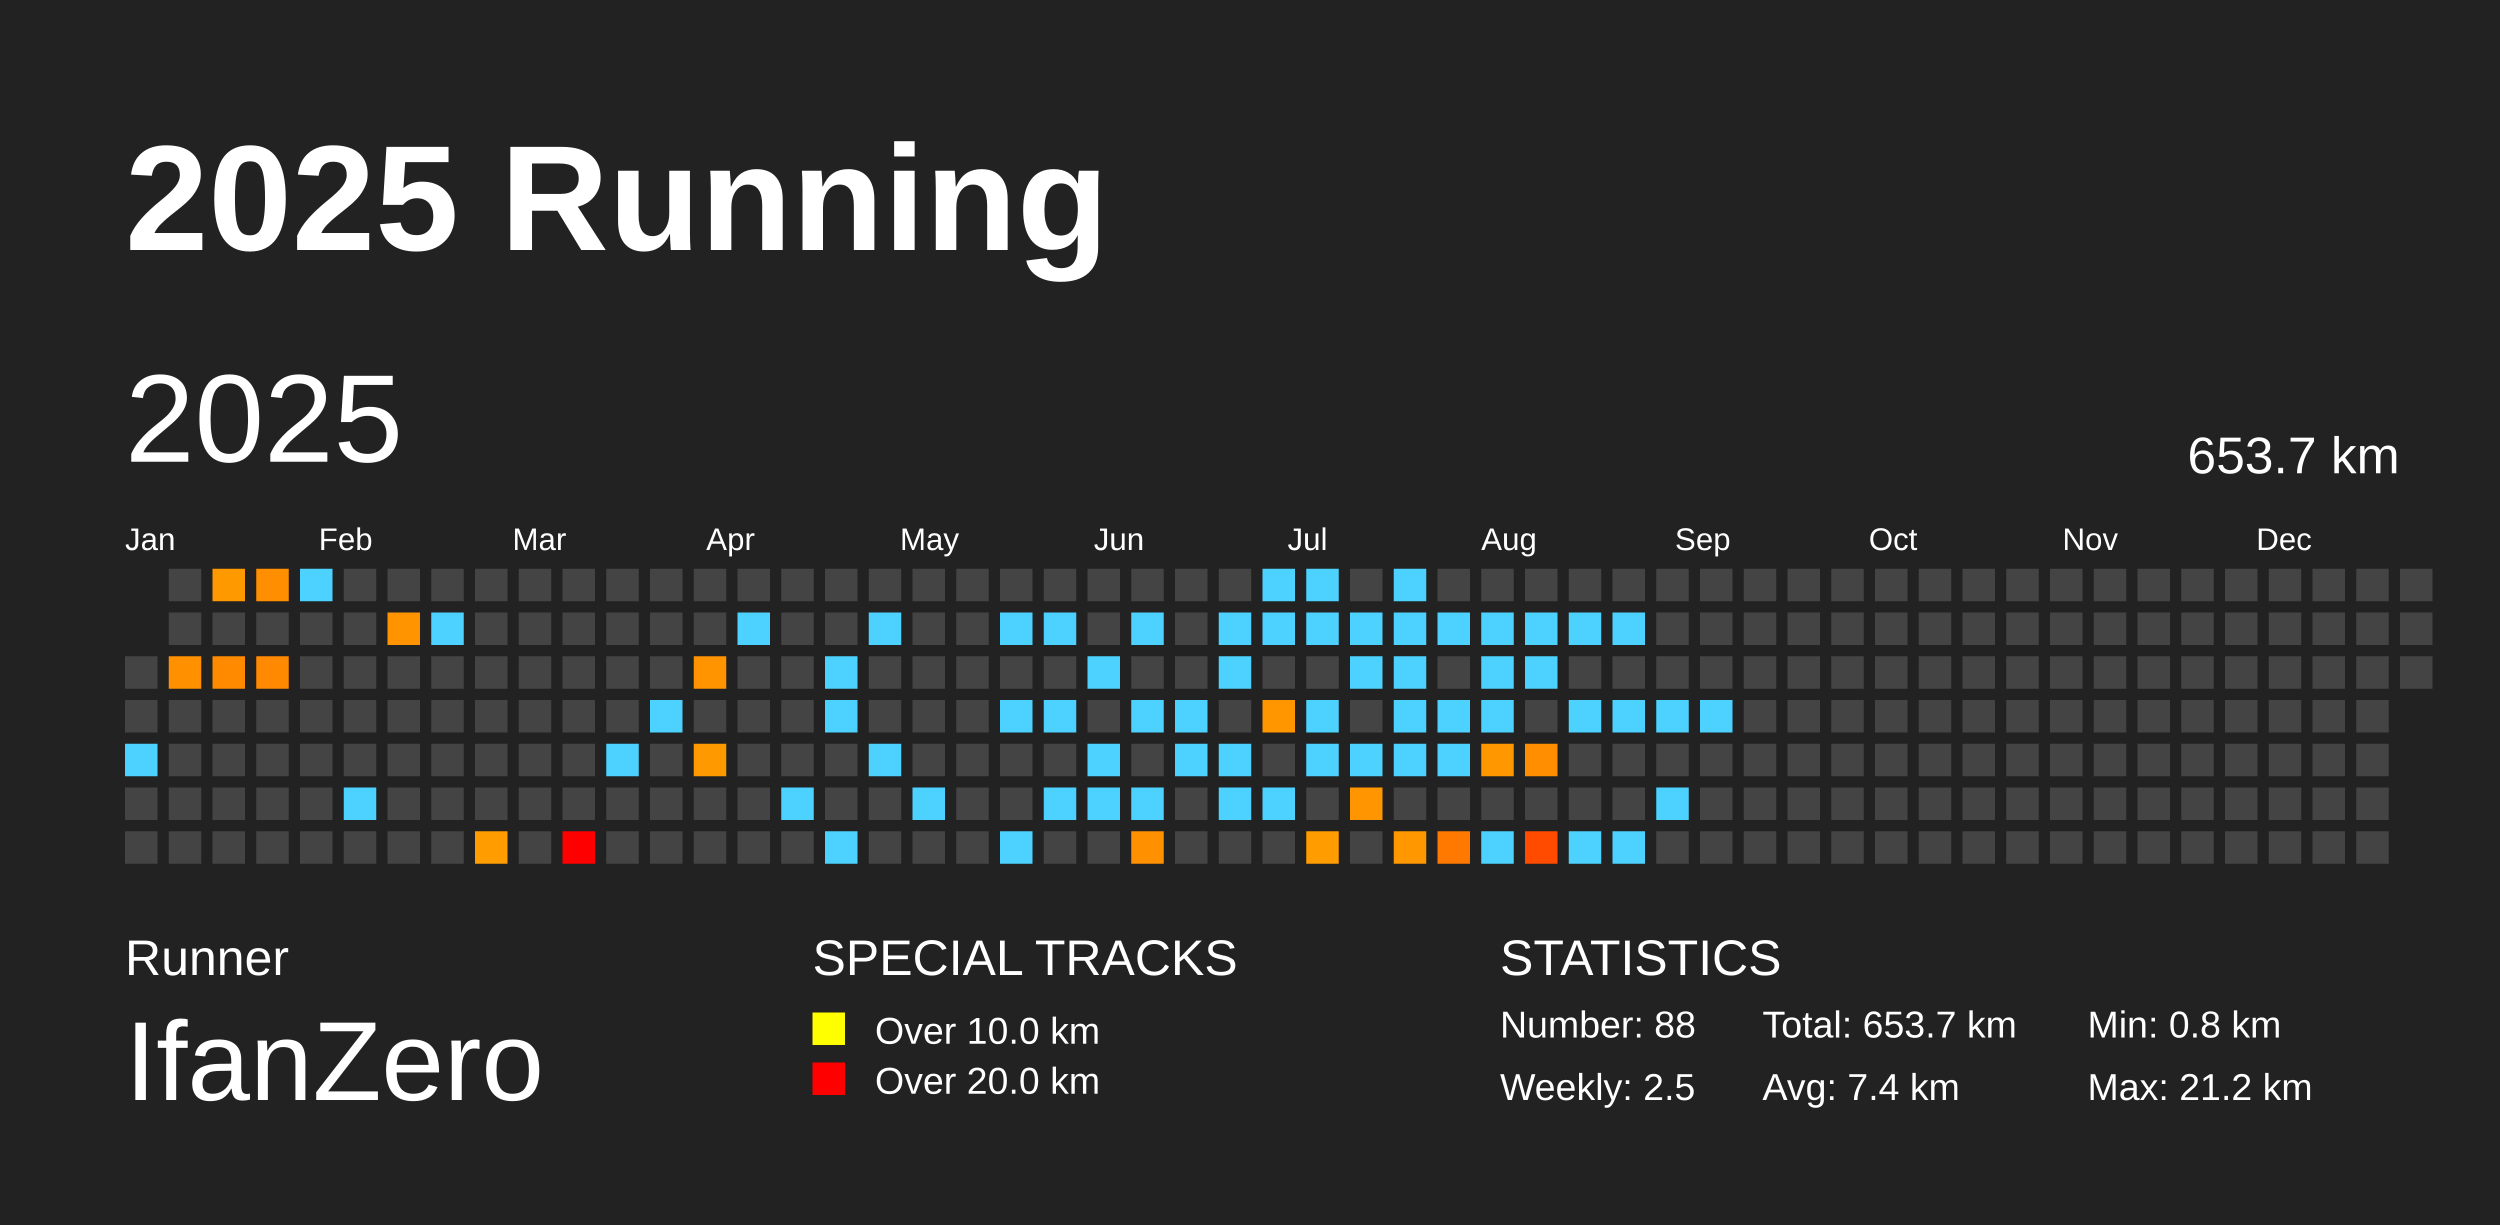
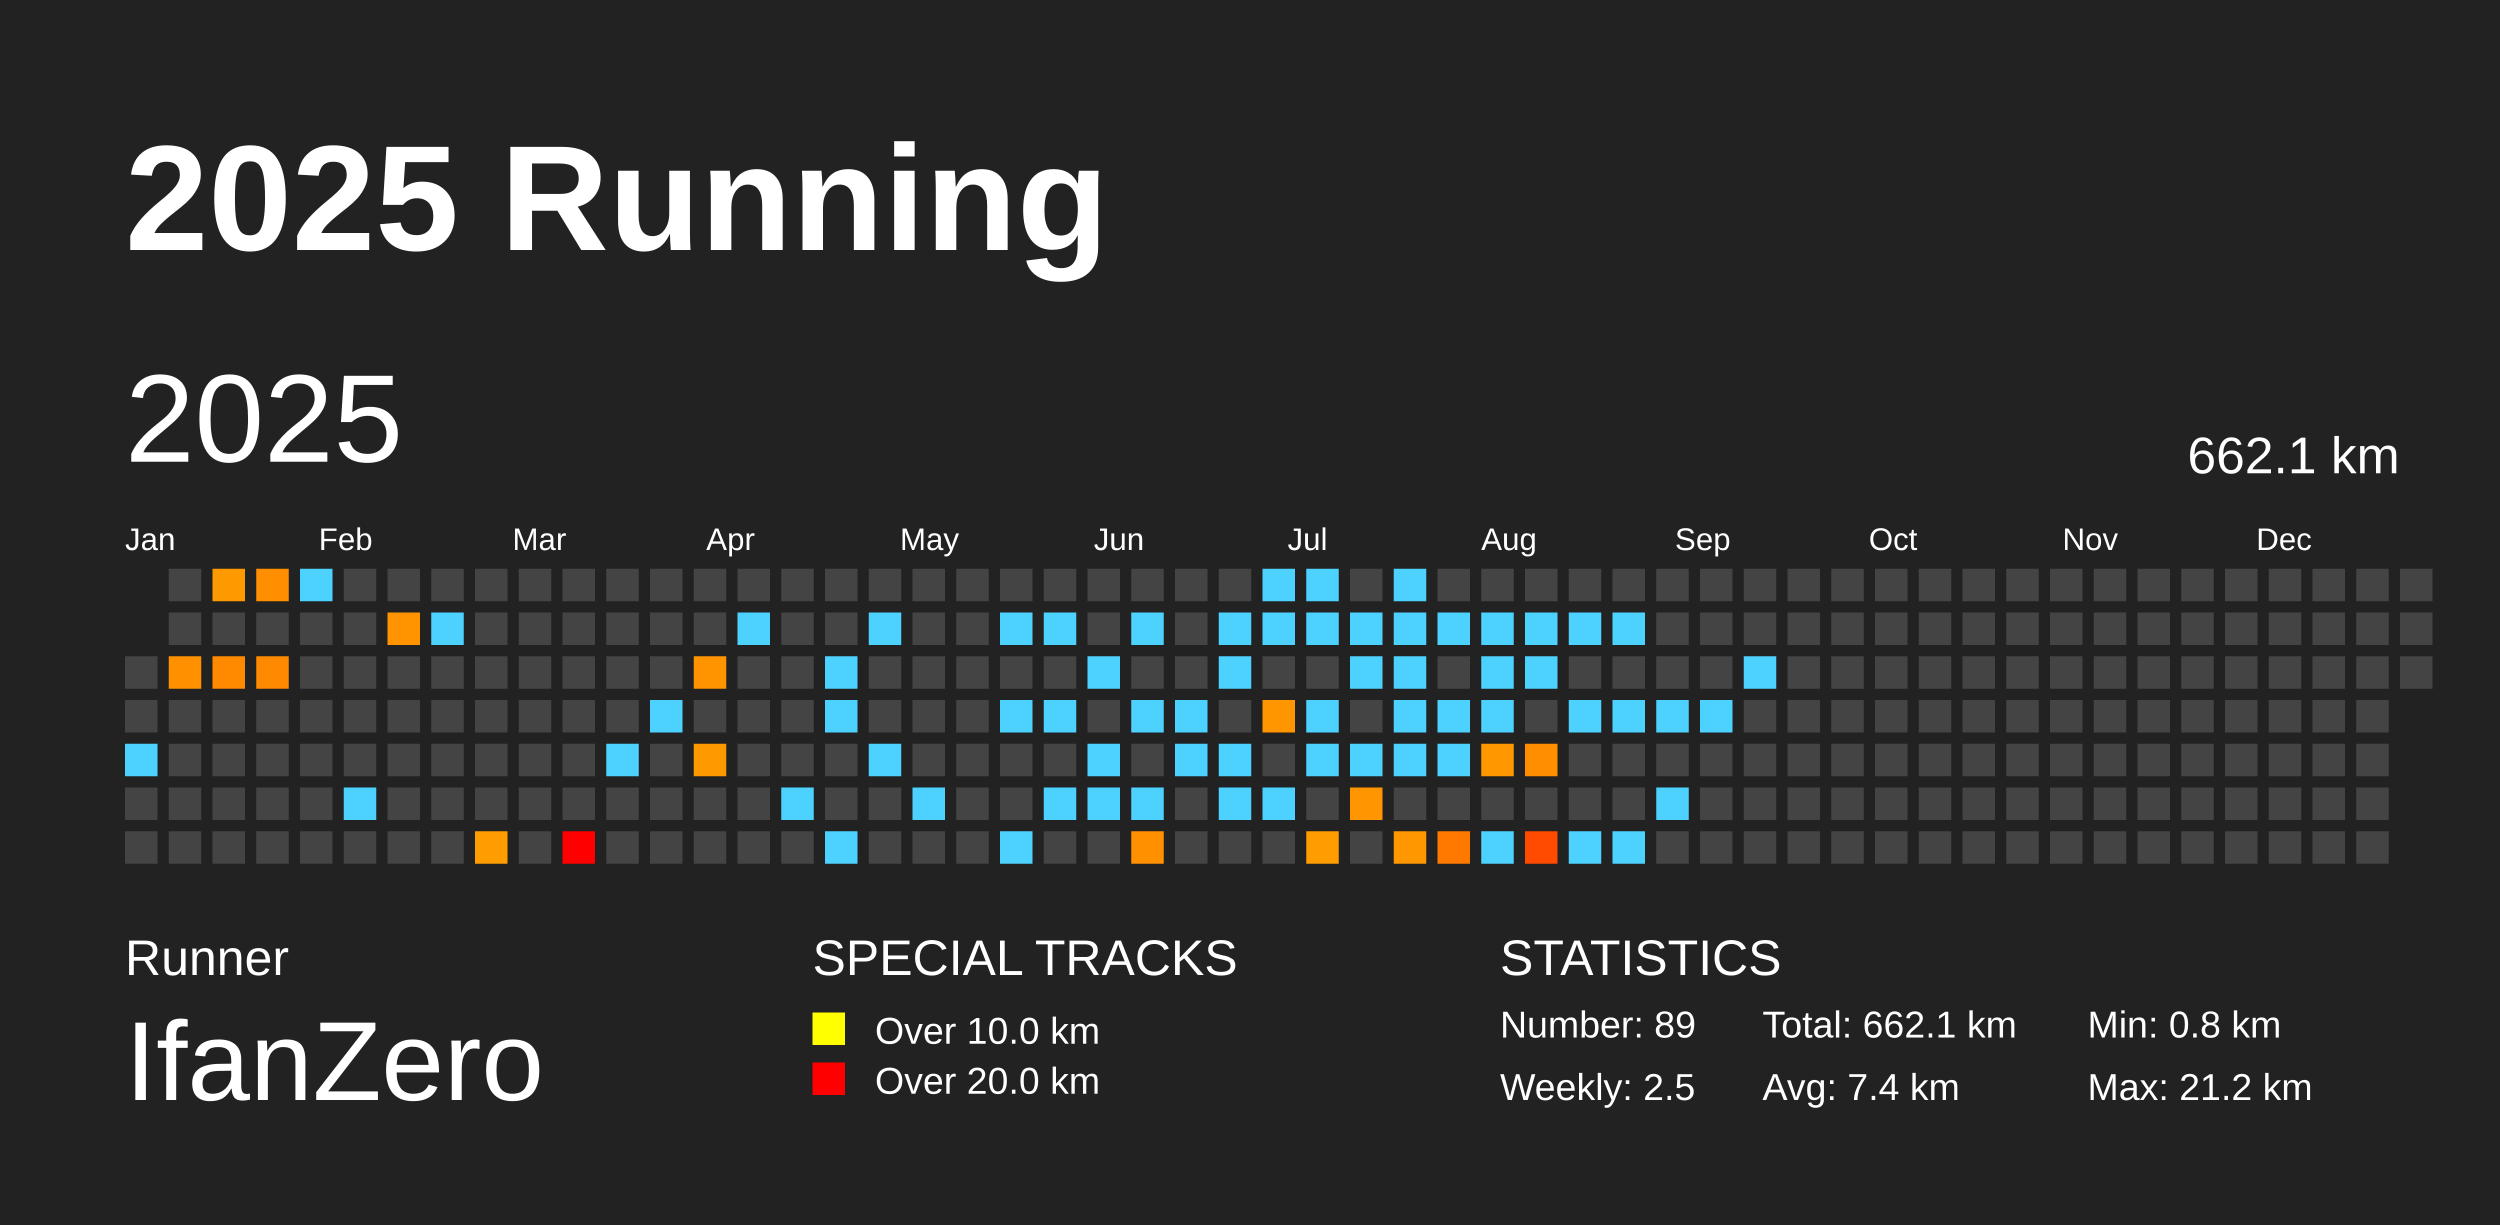
<svg xmlns="http://www.w3.org/2000/svg" baseProfile="full" height="98mm" version="1.1" viewBox="0,0,200,98" width="200mm">
  <defs />
  <rect fill="#222222" height="98" width="200" x="0" y="0" />
  <text fill="#FFFFFF" style="font-size:12px; font-family:Arial; font-weight:bold;" x="10" y="20">2025 Running</text>
  <text fill="#FFFFFF" style="font-size:4px; font-family:Arial" x="10" y="78">Runner</text>
  <text fill="#FFFFFF" style="font-size:9px; font-family:Arial" x="10" y="88">IfanZero</text>
  <text fill="#FFFFFF" style="font-size:4px; font-family:Arial" x="65" y="78">SPECIAL TRACKS</text>
  <rect fill="yellow" height="2.6" width="2.6" x="65" y="81" />
  <text fill="#FFFFFF" style="font-size:3px; font-family:Arial" x="70" y="83.5">Over 10.0 km</text>
  <rect fill="red" height="2.6" width="2.6" x="65" y="85" />
  <text fill="#FFFFFF" style="font-size:3px; font-family:Arial" x="70" y="87.5">Over 20.0 km</text>
  <text fill="#FFFFFF" style="font-size:4px; font-family:Arial" x="120" y="78">STATISTICS</text>
-   <text fill="#FFFFFF" style="font-size:3px; font-family:Arial" x="120" y="83">Number: 88</text>
+   <text fill="#FFFFFF" style="font-size:3px; font-family:Arial" x="120" y="83">Number: 89</text>
  <text fill="#FFFFFF" style="font-size:3px; font-family:Arial" x="120" y="88">Weekly: 2.5</text>
-   <text fill="#FFFFFF" style="font-size:3px; font-family:Arial" x="141" y="83">Total: 653.7 km</text>
+   <text fill="#FFFFFF" style="font-size:3px; font-family:Arial" x="141" y="83">Total: 662.1 km</text>
  <text fill="#FFFFFF" style="font-size:3px; font-family:Arial" x="141" y="88">Avg: 7.4 km</text>
  <text fill="#FFFFFF" style="font-size:3px; font-family:Arial" x="167" y="83">Min: 0.8 km</text>
  <text fill="#FFFFFF" style="font-size:3px; font-family:Arial" x="167" y="88">Max: 21.2 km</text>
  <text dominant-baseline="hanging" fill="#FFFFFF" style="font-size:10.0px; font-family:Arial;" x="10" y="30">2025</text>
-   <text dominant-baseline="hanging" fill="#FFFFFF" style="font-size:4.125px; font-family:Arial;" x="175" y="35">653.7 km</text>
+   <text dominant-baseline="hanging" fill="#FFFFFF" style="font-size:4.125px; font-family:Arial;" x="175" y="35">662.1 km</text>
  <text fill="#FFFFFF" style="font-size:2.5px; font-family:Arial" x="10.0" y="44">Jan</text>
  <text fill="#FFFFFF" style="font-size:2.5px; font-family:Arial" x="25.5" y="44">Feb</text>
  <text fill="#FFFFFF" style="font-size:2.5px; font-family:Arial" x="41.0" y="44">Mar</text>
  <text fill="#FFFFFF" style="font-size:2.5px; font-family:Arial" x="56.5" y="44">Apr</text>
  <text fill="#FFFFFF" style="font-size:2.5px; font-family:Arial" x="72.0" y="44">May</text>
  <text fill="#FFFFFF" style="font-size:2.5px; font-family:Arial" x="87.5" y="44">Jun</text>
  <text fill="#FFFFFF" style="font-size:2.5px; font-family:Arial" x="103.0" y="44">Jul</text>
  <text fill="#FFFFFF" style="font-size:2.5px; font-family:Arial" x="118.5" y="44">Aug</text>
  <text fill="#FFFFFF" style="font-size:2.5px; font-family:Arial" x="134.0" y="44">Sep</text>
  <text fill="#FFFFFF" style="font-size:2.5px; font-family:Arial" x="149.5" y="44">Oct</text>
  <text fill="#FFFFFF" style="font-size:2.5px; font-family:Arial" x="165.0" y="44">Nov</text>
  <text fill="#FFFFFF" style="font-size:2.5px; font-family:Arial" x="180.5" y="44">Dec</text>
  <rect fill="#444444" height="2.6" width="2.6" x="10.0" y="52.5" />
  <rect fill="#444444" height="2.6" width="2.6" x="10.0" y="56.0" />
  <rect fill="#4dd2ff" height="2.6" width="2.6" x="10.0" y="59.5" />
  <rect fill="#444444" height="2.6" width="2.6" x="10.0" y="63.0" />
  <rect fill="#444444" height="2.6" width="2.6" x="10.0" y="66.5" />
  <rect fill="#444444" height="2.6" width="2.6" x="13.5" y="45.5" />
  <rect fill="#444444" height="2.6" width="2.6" x="13.5" y="49.0" />
  <rect fill="#ff9100" height="2.6" width="2.6" x="13.5" y="52.5" />
  <rect fill="#444444" height="2.6" width="2.6" x="13.5" y="56.0" />
  <rect fill="#444444" height="2.6" width="2.6" x="13.5" y="59.5" />
  <rect fill="#444444" height="2.6" width="2.6" x="13.5" y="63.0" />
  <rect fill="#444444" height="2.6" width="2.6" x="13.5" y="66.5" />
  <rect fill="#ff9900" height="2.6" width="2.6" x="17.0" y="45.5" />
  <rect fill="#444444" height="2.6" width="2.6" x="17.0" y="49.0" />
  <rect fill="#ff8a00" height="2.6" width="2.6" x="17.0" y="52.5" />
  <rect fill="#444444" height="2.6" width="2.6" x="17.0" y="56.0" />
  <rect fill="#444444" height="2.6" width="2.6" x="17.0" y="59.5" />
  <rect fill="#444444" height="2.6" width="2.6" x="17.0" y="63.0" />
  <rect fill="#444444" height="2.6" width="2.6" x="17.0" y="66.5" />
  <rect fill="#ff8f00" height="2.6" width="2.6" x="20.5" y="45.5" />
  <rect fill="#444444" height="2.6" width="2.6" x="20.5" y="49.0" />
  <rect fill="#ff8900" height="2.6" width="2.6" x="20.5" y="52.5" />
  <rect fill="#444444" height="2.6" width="2.6" x="20.5" y="56.0" />
  <rect fill="#444444" height="2.6" width="2.6" x="20.5" y="59.5" />
  <rect fill="#444444" height="2.6" width="2.6" x="20.5" y="63.0" />
  <rect fill="#444444" height="2.6" width="2.6" x="20.5" y="66.5" />
  <rect fill="#4dd2ff" height="2.6" width="2.6" x="24.0" y="45.5" />
  <rect fill="#444444" height="2.6" width="2.6" x="24.0" y="49.0" />
  <rect fill="#444444" height="2.6" width="2.6" x="24.0" y="52.5" />
  <rect fill="#444444" height="2.6" width="2.6" x="24.0" y="56.0" />
  <rect fill="#444444" height="2.6" width="2.6" x="24.0" y="59.5" />
  <rect fill="#444444" height="2.6" width="2.6" x="24.0" y="63.0" />
  <rect fill="#444444" height="2.6" width="2.6" x="24.0" y="66.5" />
  <rect fill="#444444" height="2.6" width="2.6" x="27.5" y="45.5" />
  <rect fill="#444444" height="2.6" width="2.6" x="27.5" y="49.0" />
  <rect fill="#444444" height="2.6" width="2.6" x="27.5" y="52.5" />
  <rect fill="#444444" height="2.6" width="2.6" x="27.5" y="56.0" />
  <rect fill="#444444" height="2.6" width="2.6" x="27.5" y="59.5" />
  <rect fill="#4dd2ff" height="2.6" width="2.6" x="27.5" y="63.0" />
  <rect fill="#444444" height="2.6" width="2.6" x="27.5" y="66.5" />
  <rect fill="#444444" height="2.6" width="2.6" x="31.0" y="45.5" />
  <rect fill="#ff9300" height="2.6" width="2.6" x="31.0" y="49.0" />
  <rect fill="#444444" height="2.6" width="2.6" x="31.0" y="52.5" />
  <rect fill="#444444" height="2.6" width="2.6" x="31.0" y="56.0" />
  <rect fill="#444444" height="2.6" width="2.6" x="31.0" y="59.5" />
  <rect fill="#444444" height="2.6" width="2.6" x="31.0" y="63.0" />
  <rect fill="#444444" height="2.6" width="2.6" x="31.0" y="66.5" />
  <rect fill="#444444" height="2.6" width="2.6" x="34.5" y="45.5" />
  <rect fill="#4dd2ff" height="2.6" width="2.6" x="34.5" y="49.0" />
  <rect fill="#444444" height="2.6" width="2.6" x="34.5" y="52.5" />
  <rect fill="#444444" height="2.6" width="2.6" x="34.5" y="56.0" />
  <rect fill="#444444" height="2.6" width="2.6" x="34.5" y="59.5" />
  <rect fill="#444444" height="2.6" width="2.6" x="34.5" y="63.0" />
  <rect fill="#444444" height="2.6" width="2.6" x="34.5" y="66.5" />
  <rect fill="#444444" height="2.6" width="2.6" x="38.0" y="45.5" />
  <rect fill="#444444" height="2.6" width="2.6" x="38.0" y="49.0" />
  <rect fill="#444444" height="2.6" width="2.6" x="38.0" y="52.5" />
  <rect fill="#444444" height="2.6" width="2.6" x="38.0" y="56.0" />
  <rect fill="#444444" height="2.6" width="2.6" x="38.0" y="59.5" />
  <rect fill="#444444" height="2.6" width="2.6" x="38.0" y="63.0" />
  <rect fill="#ff9d00" height="2.6" width="2.6" x="38.0" y="66.5" />
  <rect fill="#444444" height="2.6" width="2.6" x="41.5" y="45.5" />
  <rect fill="#444444" height="2.6" width="2.6" x="41.5" y="49.0" />
  <rect fill="#444444" height="2.6" width="2.6" x="41.5" y="52.5" />
  <rect fill="#444444" height="2.6" width="2.6" x="41.5" y="56.0" />
  <rect fill="#444444" height="2.6" width="2.6" x="41.5" y="59.5" />
  <rect fill="#444444" height="2.6" width="2.6" x="41.5" y="63.0" />
  <rect fill="#444444" height="2.6" width="2.6" x="41.5" y="66.5" />
  <rect fill="#444444" height="2.6" width="2.6" x="45.0" y="45.5" />
  <rect fill="#444444" height="2.6" width="2.6" x="45.0" y="49.0" />
  <rect fill="#444444" height="2.6" width="2.6" x="45.0" y="52.5" />
  <rect fill="#444444" height="2.6" width="2.6" x="45.0" y="56.0" />
  <rect fill="#444444" height="2.6" width="2.6" x="45.0" y="59.5" />
  <rect fill="#444444" height="2.6" width="2.6" x="45.0" y="63.0" />
  <rect fill="red" height="2.6" width="2.6" x="45.0" y="66.5" />
  <rect fill="#444444" height="2.6" width="2.6" x="48.5" y="45.5" />
  <rect fill="#444444" height="2.6" width="2.6" x="48.5" y="49.0" />
  <rect fill="#444444" height="2.6" width="2.6" x="48.5" y="52.5" />
  <rect fill="#444444" height="2.6" width="2.6" x="48.5" y="56.0" />
  <rect fill="#4dd2ff" height="2.6" width="2.6" x="48.5" y="59.5" />
  <rect fill="#444444" height="2.6" width="2.6" x="48.5" y="63.0" />
  <rect fill="#444444" height="2.6" width="2.6" x="48.5" y="66.5" />
  <rect fill="#444444" height="2.6" width="2.6" x="52.0" y="45.5" />
  <rect fill="#444444" height="2.6" width="2.6" x="52.0" y="49.0" />
  <rect fill="#444444" height="2.6" width="2.6" x="52.0" y="52.5" />
  <rect fill="#4dd2ff" height="2.6" width="2.6" x="52.0" y="56.0" />
  <rect fill="#444444" height="2.6" width="2.6" x="52.0" y="59.5" />
  <rect fill="#444444" height="2.6" width="2.6" x="52.0" y="63.0" />
  <rect fill="#444444" height="2.6" width="2.6" x="52.0" y="66.5" />
  <rect fill="#444444" height="2.6" width="2.6" x="55.5" y="45.5" />
  <rect fill="#444444" height="2.6" width="2.6" x="55.5" y="49.0" />
  <rect fill="#ff9300" height="2.6" width="2.6" x="55.5" y="52.5" />
  <rect fill="#444444" height="2.6" width="2.6" x="55.5" y="56.0" />
  <rect fill="#ff9900" height="2.6" width="2.6" x="55.5" y="59.5" />
  <rect fill="#444444" height="2.6" width="2.6" x="55.5" y="63.0" />
  <rect fill="#444444" height="2.6" width="2.6" x="55.5" y="66.5" />
  <rect fill="#444444" height="2.6" width="2.6" x="59.0" y="45.5" />
  <rect fill="#4dd2ff" height="2.6" width="2.6" x="59.0" y="49.0" />
  <rect fill="#444444" height="2.6" width="2.6" x="59.0" y="52.5" />
  <rect fill="#444444" height="2.6" width="2.6" x="59.0" y="56.0" />
  <rect fill="#444444" height="2.6" width="2.6" x="59.0" y="59.5" />
  <rect fill="#444444" height="2.6" width="2.6" x="59.0" y="63.0" />
  <rect fill="#444444" height="2.6" width="2.6" x="59.0" y="66.5" />
  <rect fill="#444444" height="2.6" width="2.6" x="62.5" y="45.5" />
  <rect fill="#444444" height="2.6" width="2.6" x="62.5" y="49.0" />
  <rect fill="#444444" height="2.6" width="2.6" x="62.5" y="52.5" />
  <rect fill="#444444" height="2.6" width="2.6" x="62.5" y="56.0" />
  <rect fill="#444444" height="2.6" width="2.6" x="62.5" y="59.5" />
  <rect fill="#4dd2ff" height="2.6" width="2.6" x="62.5" y="63.0" />
  <rect fill="#444444" height="2.6" width="2.6" x="62.5" y="66.5" />
  <rect fill="#444444" height="2.6" width="2.6" x="66.0" y="45.5" />
  <rect fill="#444444" height="2.6" width="2.6" x="66.0" y="49.0" />
  <rect fill="#4dd2ff" height="2.6" width="2.6" x="66.0" y="52.5" />
  <rect fill="#4dd2ff" height="2.6" width="2.6" x="66.0" y="56.0" />
  <rect fill="#444444" height="2.6" width="2.6" x="66.0" y="59.5" />
  <rect fill="#444444" height="2.6" width="2.6" x="66.0" y="63.0" />
  <rect fill="#4dd2ff" height="2.6" width="2.6" x="66.0" y="66.5" />
  <rect fill="#444444" height="2.6" width="2.6" x="69.5" y="45.5" />
  <rect fill="#4dd2ff" height="2.6" width="2.6" x="69.5" y="49.0" />
  <rect fill="#444444" height="2.6" width="2.6" x="69.5" y="52.5" />
  <rect fill="#444444" height="2.6" width="2.6" x="69.5" y="56.0" />
  <rect fill="#4dd2ff" height="2.6" width="2.6" x="69.5" y="59.5" />
  <rect fill="#444444" height="2.6" width="2.6" x="69.5" y="63.0" />
  <rect fill="#444444" height="2.6" width="2.6" x="69.5" y="66.5" />
  <rect fill="#444444" height="2.6" width="2.6" x="73.0" y="45.5" />
  <rect fill="#444444" height="2.6" width="2.6" x="73.0" y="49.0" />
  <rect fill="#444444" height="2.6" width="2.6" x="73.0" y="52.5" />
  <rect fill="#444444" height="2.6" width="2.6" x="73.0" y="56.0" />
  <rect fill="#444444" height="2.6" width="2.6" x="73.0" y="59.5" />
  <rect fill="#4dd2ff" height="2.6" width="2.6" x="73.0" y="63.0" />
  <rect fill="#444444" height="2.6" width="2.6" x="73.0" y="66.5" />
  <rect fill="#444444" height="2.6" width="2.6" x="76.5" y="45.5" />
  <rect fill="#444444" height="2.6" width="2.6" x="76.5" y="49.0" />
  <rect fill="#444444" height="2.6" width="2.6" x="76.5" y="52.5" />
  <rect fill="#444444" height="2.6" width="2.6" x="76.5" y="56.0" />
  <rect fill="#444444" height="2.6" width="2.6" x="76.5" y="59.5" />
  <rect fill="#444444" height="2.6" width="2.6" x="76.5" y="63.0" />
  <rect fill="#444444" height="2.6" width="2.6" x="76.5" y="66.5" />
  <rect fill="#444444" height="2.6" width="2.6" x="80.0" y="45.5" />
  <rect fill="#4dd2ff" height="2.6" width="2.6" x="80.0" y="49.0" />
  <rect fill="#444444" height="2.6" width="2.6" x="80.0" y="52.5" />
  <rect fill="#4dd2ff" height="2.6" width="2.6" x="80.0" y="56.0" />
  <rect fill="#444444" height="2.6" width="2.6" x="80.0" y="59.5" />
  <rect fill="#444444" height="2.6" width="2.6" x="80.0" y="63.0" />
  <rect fill="#4dd2ff" height="2.6" width="2.6" x="80.0" y="66.5" />
  <rect fill="#444444" height="2.6" width="2.6" x="83.5" y="45.5" />
  <rect fill="#4dd2ff" height="2.6" width="2.6" x="83.5" y="49.0" />
  <rect fill="#444444" height="2.6" width="2.6" x="83.5" y="52.5" />
  <rect fill="#4dd2ff" height="2.6" width="2.6" x="83.5" y="56.0" />
  <rect fill="#444444" height="2.6" width="2.6" x="83.5" y="59.5" />
  <rect fill="#4dd2ff" height="2.6" width="2.6" x="83.5" y="63.0" />
  <rect fill="#444444" height="2.6" width="2.6" x="83.5" y="66.5" />
  <rect fill="#444444" height="2.6" width="2.6" x="87.0" y="45.5" />
  <rect fill="#444444" height="2.6" width="2.6" x="87.0" y="49.0" />
  <rect fill="#4dd2ff" height="2.6" width="2.6" x="87.0" y="52.5" />
  <rect fill="#444444" height="2.6" width="2.6" x="87.0" y="56.0" />
  <rect fill="#4dd2ff" height="2.6" width="2.6" x="87.0" y="59.5" />
  <rect fill="#4dd2ff" height="2.6" width="2.6" x="87.0" y="63.0" />
  <rect fill="#444444" height="2.6" width="2.6" x="87.0" y="66.5" />
  <rect fill="#444444" height="2.6" width="2.6" x="90.5" y="45.5" />
  <rect fill="#4dd2ff" height="2.6" width="2.6" x="90.5" y="49.0" />
  <rect fill="#444444" height="2.6" width="2.6" x="90.5" y="52.5" />
  <rect fill="#4dd2ff" height="2.6" width="2.6" x="90.5" y="56.0" />
  <rect fill="#444444" height="2.6" width="2.6" x="90.5" y="59.5" />
  <rect fill="#4dd2ff" height="2.6" width="2.6" x="90.5" y="63.0" />
  <rect fill="#ff9000" height="2.6" width="2.6" x="90.5" y="66.5" />
  <rect fill="#444444" height="2.6" width="2.6" x="94.0" y="45.5" />
  <rect fill="#444444" height="2.6" width="2.6" x="94.0" y="49.0" />
  <rect fill="#444444" height="2.6" width="2.6" x="94.0" y="52.5" />
  <rect fill="#4dd2ff" height="2.6" width="2.6" x="94.0" y="56.0" />
  <rect fill="#4dd2ff" height="2.6" width="2.6" x="94.0" y="59.5" />
  <rect fill="#444444" height="2.6" width="2.6" x="94.0" y="63.0" />
  <rect fill="#444444" height="2.6" width="2.6" x="94.0" y="66.5" />
  <rect fill="#444444" height="2.6" width="2.6" x="97.5" y="45.5" />
  <rect fill="#4dd2ff" height="2.6" width="2.6" x="97.5" y="49.0" />
  <rect fill="#4dd2ff" height="2.6" width="2.6" x="97.5" y="52.5" />
  <rect fill="#444444" height="2.6" width="2.6" x="97.5" y="56.0" />
  <rect fill="#4dd2ff" height="2.6" width="2.6" x="97.5" y="59.5" />
  <rect fill="#4dd2ff" height="2.6" width="2.6" x="97.5" y="63.0" />
  <rect fill="#444444" height="2.6" width="2.6" x="97.5" y="66.5" />
  <rect fill="#4dd2ff" height="2.6" width="2.6" x="101.0" y="45.5" />
  <rect fill="#4dd2ff" height="2.6" width="2.6" x="101.0" y="49.0" />
  <rect fill="#444444" height="2.6" width="2.6" x="101.0" y="52.5" />
  <rect fill="#ff9600" height="2.6" width="2.6" x="101.0" y="56.0" />
  <rect fill="#444444" height="2.6" width="2.6" x="101.0" y="59.5" />
  <rect fill="#4dd2ff" height="2.6" width="2.6" x="101.0" y="63.0" />
  <rect fill="#444444" height="2.6" width="2.6" x="101.0" y="66.5" />
  <rect fill="#4dd2ff" height="2.6" width="2.6" x="104.5" y="45.5" />
  <rect fill="#4dd2ff" height="2.6" width="2.6" x="104.5" y="49.0" />
  <rect fill="#444444" height="2.6" width="2.6" x="104.5" y="52.5" />
  <rect fill="#4dd2ff" height="2.6" width="2.6" x="104.5" y="56.0" />
  <rect fill="#4dd2ff" height="2.6" width="2.6" x="104.5" y="59.5" />
  <rect fill="#444444" height="2.6" width="2.6" x="104.5" y="63.0" />
  <rect fill="#ff9c00" height="2.6" width="2.6" x="104.5" y="66.5" />
  <rect fill="#444444" height="2.6" width="2.6" x="108.0" y="45.5" />
  <rect fill="#4dd2ff" height="2.6" width="2.6" x="108.0" y="49.0" />
  <rect fill="#4dd2ff" height="2.6" width="2.6" x="108.0" y="52.5" />
  <rect fill="#444444" height="2.6" width="2.6" x="108.0" y="56.0" />
  <rect fill="#4dd2ff" height="2.6" width="2.6" x="108.0" y="59.5" />
  <rect fill="#ff9500" height="2.6" width="2.6" x="108.0" y="63.0" />
  <rect fill="#444444" height="2.6" width="2.6" x="108.0" y="66.5" />
  <rect fill="#4dd2ff" height="2.6" width="2.6" x="111.5" y="45.5" />
  <rect fill="#4dd2ff" height="2.6" width="2.6" x="111.5" y="49.0" />
  <rect fill="#4dd2ff" height="2.6" width="2.6" x="111.5" y="52.5" />
  <rect fill="#4dd2ff" height="2.6" width="2.6" x="111.5" y="56.0" />
  <rect fill="#4dd2ff" height="2.6" width="2.6" x="111.5" y="59.5" />
  <rect fill="#444444" height="2.6" width="2.6" x="111.5" y="63.0" />
  <rect fill="#ff9800" height="2.6" width="2.6" x="111.5" y="66.5" />
  <rect fill="#444444" height="2.6" width="2.6" x="115.0" y="45.5" />
  <rect fill="#4dd2ff" height="2.6" width="2.6" x="115.0" y="49.0" />
  <rect fill="#444444" height="2.6" width="2.6" x="115.0" y="52.5" />
  <rect fill="#4dd2ff" height="2.6" width="2.6" x="115.0" y="56.0" />
  <rect fill="#4dd2ff" height="2.6" width="2.6" x="115.0" y="59.5" />
  <rect fill="#444444" height="2.6" width="2.6" x="115.0" y="63.0" />
  <rect fill="#ff7900" height="2.6" width="2.6" x="115.0" y="66.5" />
  <rect fill="#444444" height="2.6" width="2.6" x="118.5" y="45.5" />
  <rect fill="#4dd2ff" height="2.6" width="2.6" x="118.5" y="49.0" />
  <rect fill="#4dd2ff" height="2.6" width="2.6" x="118.5" y="52.5" />
  <rect fill="#4dd2ff" height="2.6" width="2.6" x="118.5" y="56.0" />
  <rect fill="#ff9700" height="2.6" width="2.6" x="118.5" y="59.5" />
  <rect fill="#444444" height="2.6" width="2.6" x="118.5" y="63.0" />
  <rect fill="#4dd2ff" height="2.6" width="2.6" x="118.5" y="66.5" />
  <rect fill="#444444" height="2.6" width="2.6" x="122.0" y="45.5" />
  <rect fill="#4dd2ff" height="2.6" width="2.6" x="122.0" y="49.0" />
  <rect fill="#4dd2ff" height="2.6" width="2.6" x="122.0" y="52.5" />
  <rect fill="#444444" height="2.6" width="2.6" x="122.0" y="56.0" />
  <rect fill="#ff8e00" height="2.6" width="2.6" x="122.0" y="59.5" />
  <rect fill="#444444" height="2.6" width="2.6" x="122.0" y="63.0" />
  <rect fill="#ff4b00" height="2.6" width="2.6" x="122.0" y="66.5" />
  <rect fill="#444444" height="2.6" width="2.6" x="125.5" y="45.5" />
  <rect fill="#4dd2ff" height="2.6" width="2.6" x="125.5" y="49.0" />
  <rect fill="#444444" height="2.6" width="2.6" x="125.5" y="52.5" />
  <rect fill="#4dd2ff" height="2.6" width="2.6" x="125.5" y="56.0" />
  <rect fill="#444444" height="2.6" width="2.6" x="125.5" y="59.5" />
  <rect fill="#444444" height="2.6" width="2.6" x="125.5" y="63.0" />
  <rect fill="#4dd2ff" height="2.6" width="2.6" x="125.5" y="66.5" />
  <rect fill="#444444" height="2.6" width="2.6" x="129.0" y="45.5" />
  <rect fill="#4dd2ff" height="2.6" width="2.6" x="129.0" y="49.0" />
  <rect fill="#444444" height="2.6" width="2.6" x="129.0" y="52.5" />
  <rect fill="#4dd2ff" height="2.6" width="2.6" x="129.0" y="56.0" />
  <rect fill="#444444" height="2.6" width="2.6" x="129.0" y="59.5" />
  <rect fill="#444444" height="2.6" width="2.6" x="129.0" y="63.0" />
  <rect fill="#4dd2ff" height="2.6" width="2.6" x="129.0" y="66.5" />
  <rect fill="#444444" height="2.6" width="2.6" x="132.5" y="45.5" />
  <rect fill="#444444" height="2.6" width="2.6" x="132.5" y="49.0" />
  <rect fill="#444444" height="2.6" width="2.6" x="132.5" y="52.5" />
  <rect fill="#4dd2ff" height="2.6" width="2.6" x="132.5" y="56.0" />
  <rect fill="#444444" height="2.6" width="2.6" x="132.5" y="59.5" />
  <rect fill="#4dd2ff" height="2.6" width="2.6" x="132.5" y="63.0" />
  <rect fill="#444444" height="2.6" width="2.6" x="132.5" y="66.5" />
  <rect fill="#444444" height="2.6" width="2.6" x="136.0" y="45.5" />
  <rect fill="#444444" height="2.6" width="2.6" x="136.0" y="49.0" />
  <rect fill="#444444" height="2.6" width="2.6" x="136.0" y="52.5" />
  <rect fill="#4dd2ff" height="2.6" width="2.6" x="136.0" y="56.0" />
  <rect fill="#444444" height="2.6" width="2.6" x="136.0" y="59.5" />
  <rect fill="#444444" height="2.6" width="2.6" x="136.0" y="63.0" />
  <rect fill="#444444" height="2.6" width="2.6" x="136.0" y="66.5" />
  <rect fill="#444444" height="2.6" width="2.6" x="139.5" y="45.5" />
  <rect fill="#444444" height="2.6" width="2.6" x="139.5" y="49.0" />
-   <rect fill="#444444" height="2.6" width="2.6" x="139.5" y="52.5" />
+   <rect fill="#4dd2ff" height="2.6" width="2.6" x="139.5" y="52.5" />
  <rect fill="#444444" height="2.6" width="2.6" x="139.5" y="56.0" />
  <rect fill="#444444" height="2.6" width="2.6" x="139.5" y="59.5" />
  <rect fill="#444444" height="2.6" width="2.6" x="139.5" y="63.0" />
  <rect fill="#444444" height="2.6" width="2.6" x="139.5" y="66.5" />
  <rect fill="#444444" height="2.6" width="2.6" x="143.0" y="45.5" />
  <rect fill="#444444" height="2.6" width="2.6" x="143.0" y="49.0" />
  <rect fill="#444444" height="2.6" width="2.6" x="143.0" y="52.5" />
  <rect fill="#444444" height="2.6" width="2.6" x="143.0" y="56.0" />
  <rect fill="#444444" height="2.6" width="2.6" x="143.0" y="59.5" />
  <rect fill="#444444" height="2.6" width="2.6" x="143.0" y="63.0" />
  <rect fill="#444444" height="2.6" width="2.6" x="143.0" y="66.5" />
  <rect fill="#444444" height="2.6" width="2.6" x="146.5" y="45.5" />
  <rect fill="#444444" height="2.6" width="2.6" x="146.5" y="49.0" />
  <rect fill="#444444" height="2.6" width="2.6" x="146.5" y="52.5" />
  <rect fill="#444444" height="2.6" width="2.6" x="146.5" y="56.0" />
  <rect fill="#444444" height="2.6" width="2.6" x="146.5" y="59.5" />
  <rect fill="#444444" height="2.6" width="2.6" x="146.5" y="63.0" />
  <rect fill="#444444" height="2.6" width="2.6" x="146.5" y="66.5" />
  <rect fill="#444444" height="2.6" width="2.6" x="150.0" y="45.5" />
  <rect fill="#444444" height="2.6" width="2.6" x="150.0" y="49.0" />
  <rect fill="#444444" height="2.6" width="2.6" x="150.0" y="52.5" />
  <rect fill="#444444" height="2.6" width="2.6" x="150.0" y="56.0" />
  <rect fill="#444444" height="2.6" width="2.6" x="150.0" y="59.5" />
  <rect fill="#444444" height="2.6" width="2.6" x="150.0" y="63.0" />
  <rect fill="#444444" height="2.6" width="2.6" x="150.0" y="66.5" />
  <rect fill="#444444" height="2.6" width="2.6" x="153.5" y="45.5" />
  <rect fill="#444444" height="2.6" width="2.6" x="153.5" y="49.0" />
  <rect fill="#444444" height="2.6" width="2.6" x="153.5" y="52.5" />
  <rect fill="#444444" height="2.6" width="2.6" x="153.5" y="56.0" />
  <rect fill="#444444" height="2.6" width="2.6" x="153.5" y="59.5" />
  <rect fill="#444444" height="2.6" width="2.6" x="153.5" y="63.0" />
  <rect fill="#444444" height="2.6" width="2.6" x="153.5" y="66.5" />
  <rect fill="#444444" height="2.6" width="2.6" x="157.0" y="45.5" />
  <rect fill="#444444" height="2.6" width="2.6" x="157.0" y="49.0" />
  <rect fill="#444444" height="2.6" width="2.6" x="157.0" y="52.5" />
  <rect fill="#444444" height="2.6" width="2.6" x="157.0" y="56.0" />
  <rect fill="#444444" height="2.6" width="2.6" x="157.0" y="59.5" />
  <rect fill="#444444" height="2.6" width="2.6" x="157.0" y="63.0" />
  <rect fill="#444444" height="2.6" width="2.6" x="157.0" y="66.5" />
  <rect fill="#444444" height="2.6" width="2.6" x="160.5" y="45.5" />
  <rect fill="#444444" height="2.6" width="2.6" x="160.5" y="49.0" />
  <rect fill="#444444" height="2.6" width="2.6" x="160.5" y="52.5" />
  <rect fill="#444444" height="2.6" width="2.6" x="160.5" y="56.0" />
  <rect fill="#444444" height="2.6" width="2.6" x="160.5" y="59.5" />
  <rect fill="#444444" height="2.6" width="2.6" x="160.5" y="63.0" />
  <rect fill="#444444" height="2.6" width="2.6" x="160.5" y="66.5" />
  <rect fill="#444444" height="2.6" width="2.6" x="164.0" y="45.5" />
  <rect fill="#444444" height="2.6" width="2.6" x="164.0" y="49.0" />
  <rect fill="#444444" height="2.6" width="2.6" x="164.0" y="52.5" />
  <rect fill="#444444" height="2.6" width="2.6" x="164.0" y="56.0" />
  <rect fill="#444444" height="2.6" width="2.6" x="164.0" y="59.5" />
  <rect fill="#444444" height="2.6" width="2.6" x="164.0" y="63.0" />
  <rect fill="#444444" height="2.6" width="2.6" x="164.0" y="66.5" />
  <rect fill="#444444" height="2.6" width="2.6" x="167.5" y="45.5" />
  <rect fill="#444444" height="2.6" width="2.6" x="167.5" y="49.0" />
  <rect fill="#444444" height="2.6" width="2.6" x="167.5" y="52.5" />
  <rect fill="#444444" height="2.6" width="2.6" x="167.5" y="56.0" />
  <rect fill="#444444" height="2.6" width="2.6" x="167.5" y="59.5" />
  <rect fill="#444444" height="2.6" width="2.6" x="167.5" y="63.0" />
  <rect fill="#444444" height="2.6" width="2.6" x="167.5" y="66.5" />
  <rect fill="#444444" height="2.6" width="2.6" x="171.0" y="45.5" />
  <rect fill="#444444" height="2.6" width="2.6" x="171.0" y="49.0" />
  <rect fill="#444444" height="2.6" width="2.6" x="171.0" y="52.5" />
  <rect fill="#444444" height="2.6" width="2.6" x="171.0" y="56.0" />
  <rect fill="#444444" height="2.6" width="2.6" x="171.0" y="59.5" />
  <rect fill="#444444" height="2.6" width="2.6" x="171.0" y="63.0" />
  <rect fill="#444444" height="2.6" width="2.6" x="171.0" y="66.5" />
  <rect fill="#444444" height="2.6" width="2.6" x="174.5" y="45.5" />
  <rect fill="#444444" height="2.6" width="2.6" x="174.5" y="49.0" />
  <rect fill="#444444" height="2.6" width="2.6" x="174.5" y="52.5" />
  <rect fill="#444444" height="2.6" width="2.6" x="174.5" y="56.0" />
  <rect fill="#444444" height="2.6" width="2.6" x="174.5" y="59.5" />
  <rect fill="#444444" height="2.6" width="2.6" x="174.5" y="63.0" />
  <rect fill="#444444" height="2.6" width="2.6" x="174.5" y="66.5" />
  <rect fill="#444444" height="2.6" width="2.6" x="178.0" y="45.5" />
  <rect fill="#444444" height="2.6" width="2.6" x="178.0" y="49.0" />
  <rect fill="#444444" height="2.6" width="2.6" x="178.0" y="52.5" />
  <rect fill="#444444" height="2.6" width="2.6" x="178.0" y="56.0" />
  <rect fill="#444444" height="2.6" width="2.6" x="178.0" y="59.5" />
  <rect fill="#444444" height="2.6" width="2.6" x="178.0" y="63.0" />
  <rect fill="#444444" height="2.6" width="2.6" x="178.0" y="66.5" />
  <rect fill="#444444" height="2.6" width="2.6" x="181.5" y="45.5" />
  <rect fill="#444444" height="2.6" width="2.6" x="181.5" y="49.0" />
  <rect fill="#444444" height="2.6" width="2.6" x="181.5" y="52.5" />
  <rect fill="#444444" height="2.6" width="2.6" x="181.5" y="56.0" />
  <rect fill="#444444" height="2.6" width="2.6" x="181.5" y="59.5" />
  <rect fill="#444444" height="2.6" width="2.6" x="181.5" y="63.0" />
  <rect fill="#444444" height="2.6" width="2.6" x="181.5" y="66.5" />
  <rect fill="#444444" height="2.6" width="2.6" x="185.0" y="45.5" />
  <rect fill="#444444" height="2.6" width="2.6" x="185.0" y="49.0" />
  <rect fill="#444444" height="2.6" width="2.6" x="185.0" y="52.5" />
  <rect fill="#444444" height="2.6" width="2.6" x="185.0" y="56.0" />
  <rect fill="#444444" height="2.6" width="2.6" x="185.0" y="59.5" />
  <rect fill="#444444" height="2.6" width="2.6" x="185.0" y="63.0" />
  <rect fill="#444444" height="2.6" width="2.6" x="185.0" y="66.5" />
  <rect fill="#444444" height="2.6" width="2.6" x="188.5" y="45.5" />
  <rect fill="#444444" height="2.6" width="2.6" x="188.5" y="49.0" />
  <rect fill="#444444" height="2.6" width="2.6" x="188.5" y="52.5" />
  <rect fill="#444444" height="2.6" width="2.6" x="188.5" y="56.0" />
  <rect fill="#444444" height="2.6" width="2.6" x="188.5" y="59.5" />
  <rect fill="#444444" height="2.6" width="2.6" x="188.5" y="63.0" />
  <rect fill="#444444" height="2.6" width="2.6" x="188.5" y="66.5" />
  <rect fill="#444444" height="2.6" width="2.6" x="192.0" y="45.5" />
  <rect fill="#444444" height="2.6" width="2.6" x="192.0" y="49.0" />
  <rect fill="#444444" height="2.6" width="2.6" x="192.0" y="52.5" />
</svg>
